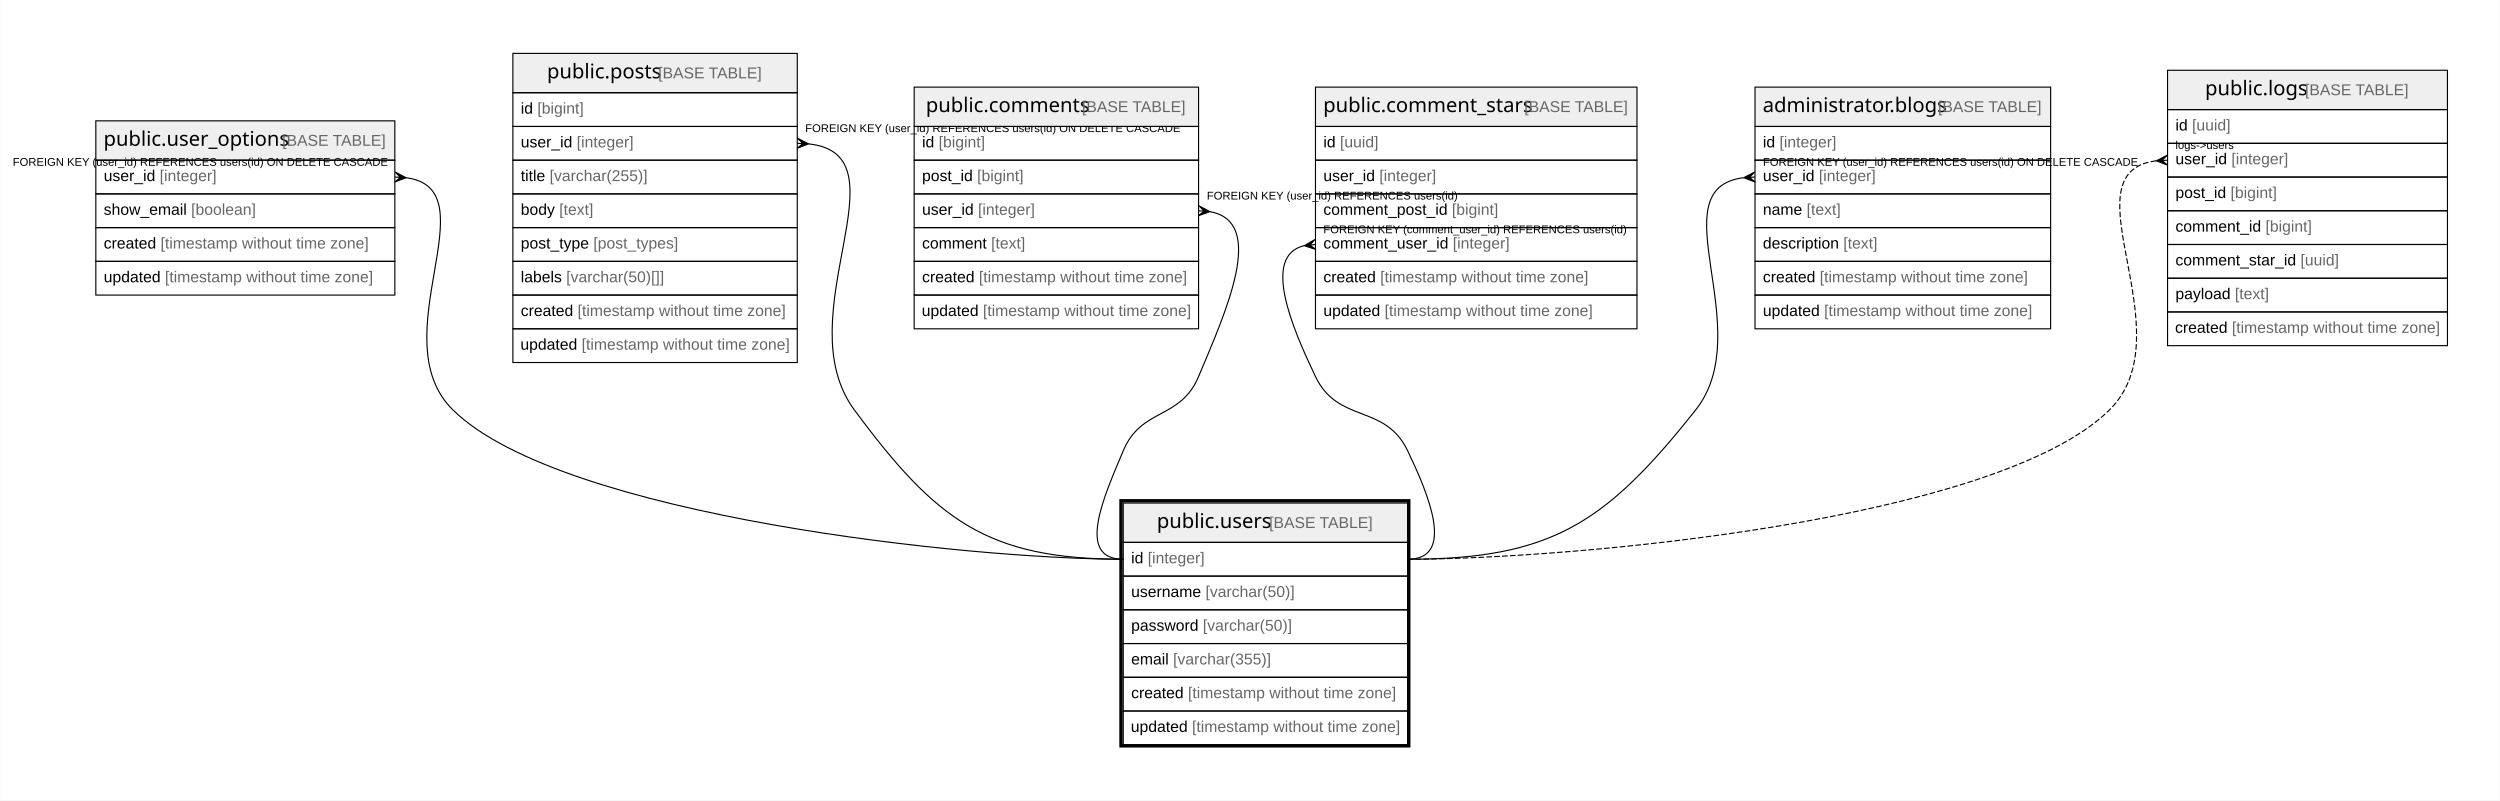
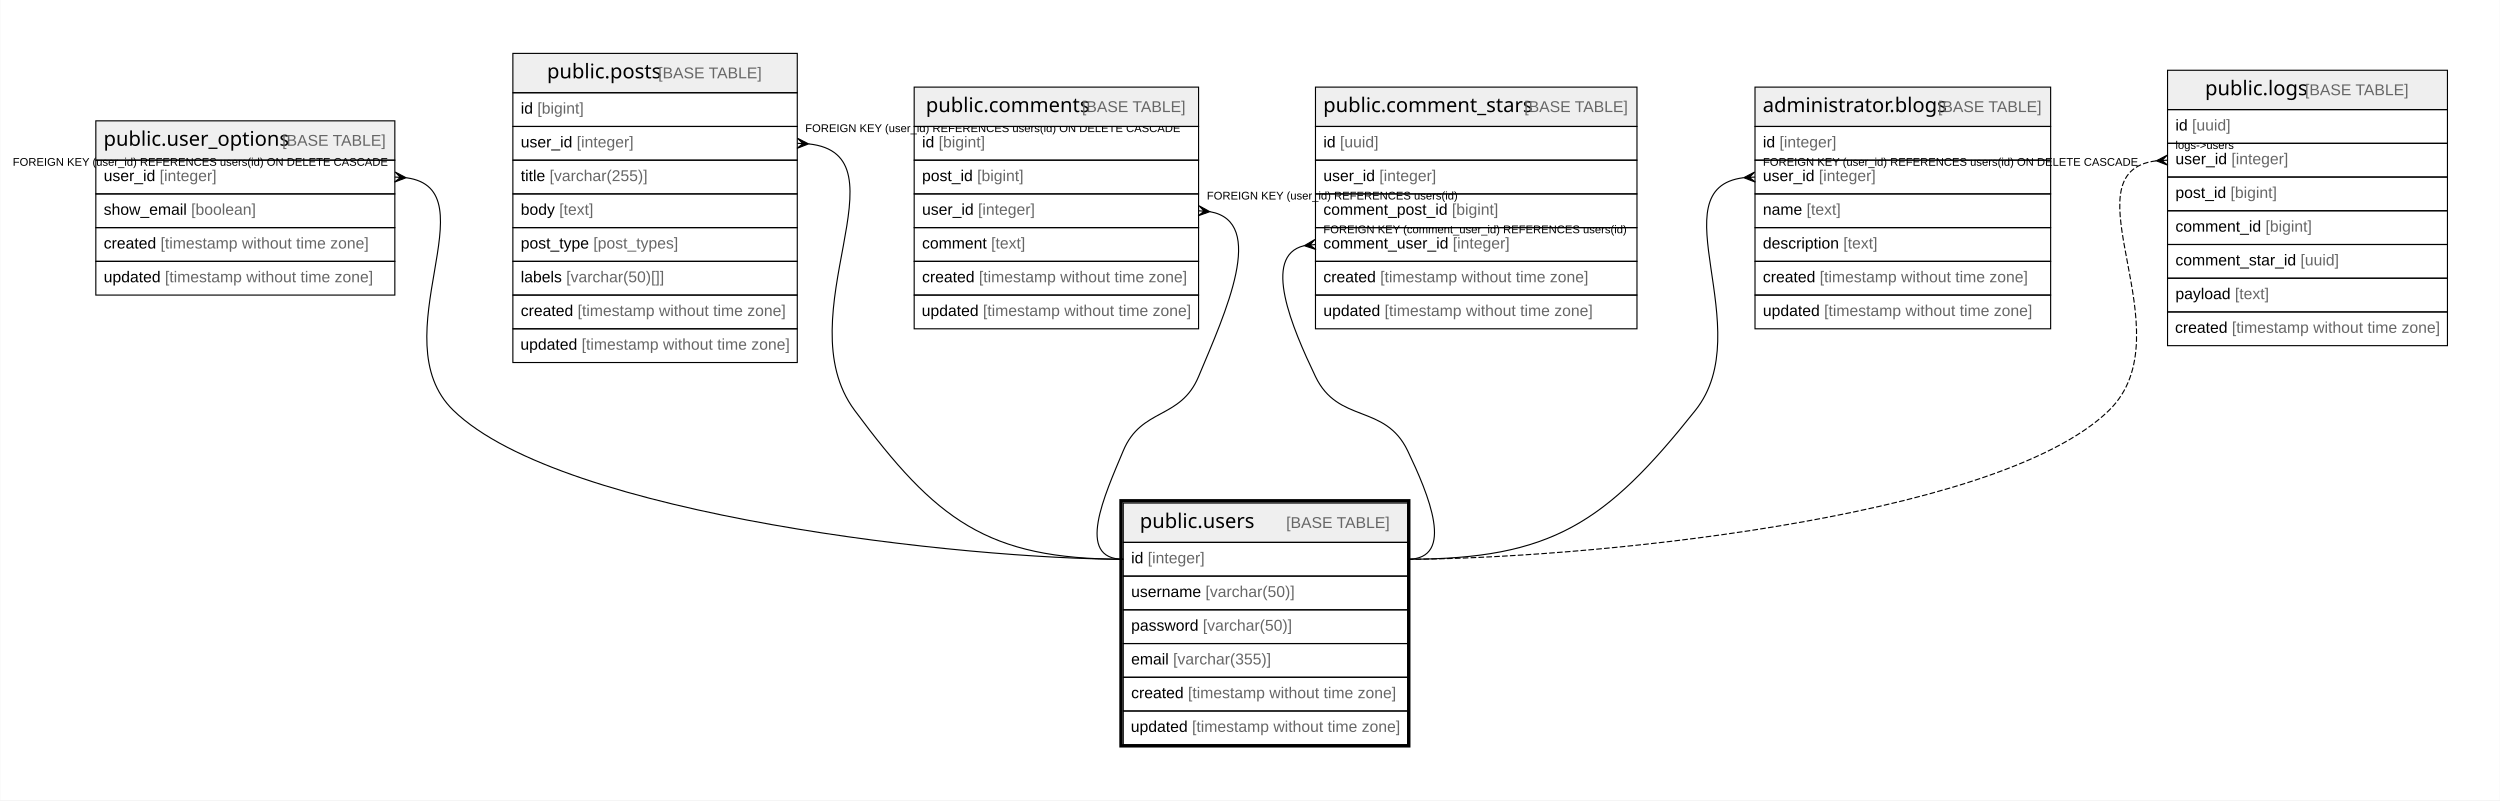
<svg xmlns="http://www.w3.org/2000/svg" width="2224pt" height="712pt" viewBox="0.00 0.00 2223.50 712.00">
  <g id="graph0" class="graph" transform="scale(1 1) rotate(0) translate(4 708)">
    <polygon fill="#ffffff" stroke="transparent" points="-4,4 -4,-708 2219.5,-708 2219.5,4 -4,4" />
    <g id="node1" class="node">
      <polygon fill="#efefef" stroke="transparent" points="995,-225.5 995,-260.5 1248,-260.5 1248,-225.5 995,-225.5" />
      <polygon fill="none" stroke="#000000" points="995,-225.5 995,-260.5 1248,-260.5 1248,-225.5 995,-225.5" />
-       <text text-anchor="start" x="1024.866" y="-238.3" font-family="Arial Bold" font-size="18.00" fill="#000000">public.users</text>
-       <text text-anchor="start" x="1120.88" y="-238.3" font-family="Arial" font-size="14.00" fill="#000000"> </text>
-       <text text-anchor="start" x="1124.771" y="-238.3" font-family="Arial" font-size="14.00" fill="#666666">[BASE TABLE]</text>
+       <text text-anchor="start" x="1009.709" y="-238.3" font-family="Arial Bold" font-size="18.00" fill="#000000">public.users</text>
+       <text text-anchor="start" x="1105.723" y="-238.3" font-family="Arial" font-size="14.00" fill="#000000">    </text>
+       <text text-anchor="start" x="1139.928" y="-238.3" font-family="Arial" font-size="14.00" fill="#666666">[BASE TABLE]</text>
      <polygon fill="none" stroke="#000000" points="995,-195.5 995,-225.5 1248,-225.5 1248,-195.5 995,-195.5" />
      <text text-anchor="start" x="1002" y="-206.9" font-family="Arial" font-size="14.00" fill="#000000">id </text>
      <text text-anchor="start" x="1016.78" y="-206.9" font-family="Arial" font-size="14.00" fill="#666666">[integer]</text>
      <polygon fill="none" stroke="#000000" points="995,-165.5 995,-195.5 1248,-195.5 1248,-165.5 995,-165.5" />
      <text text-anchor="start" x="1002" y="-176.9" font-family="Arial" font-size="14.00" fill="#000000">username </text>
      <text text-anchor="start" x="1068.125" y="-176.9" font-family="Arial" font-size="14.00" fill="#666666">[varchar(50)]</text>
      <polygon fill="none" stroke="#000000" points="995,-135.5 995,-165.5 1248,-165.5 1248,-135.5 995,-135.5" />
      <text text-anchor="start" x="1002" y="-146.9" font-family="Arial" font-size="14.00" fill="#000000">password </text>
      <text text-anchor="start" x="1065.788" y="-146.9" font-family="Arial" font-size="14.00" fill="#666666">[varchar(50)]</text>
      <polygon fill="none" stroke="#000000" points="995,-105.5 995,-135.5 1248,-135.5 1248,-105.5 995,-105.5" />
      <text text-anchor="start" x="1002" y="-116.9" font-family="Arial" font-size="14.00" fill="#000000">email </text>
      <text text-anchor="start" x="1039.33" y="-116.9" font-family="Arial" font-size="14.00" fill="#666666">[varchar(355)]</text>
      <polygon fill="none" stroke="#000000" points="995,-75.5 995,-105.5 1248,-105.5 1248,-75.5 995,-75.5" />
      <text text-anchor="start" x="1002" y="-86.9" font-family="Arial" font-size="14.00" fill="#000000">created </text>
      <text text-anchor="start" x="1052.572" y="-86.9" font-family="Arial" font-size="14.00" fill="#666666">[timestamp without time zone]</text>
      <polygon fill="none" stroke="#000000" points="995,-45.5 995,-75.5 1248,-75.5 1248,-45.5 995,-45.5" />
      <text text-anchor="start" x="1001.692" y="-56.9" font-family="Arial" font-size="14.00" fill="#000000">updated </text>
      <text text-anchor="start" x="1056.168" y="-56.9" font-family="Arial" font-size="14.00" fill="#666666">[timestamp without time zone]</text>
      <polygon fill="none" stroke="#000000" stroke-width="3" points="993,-44.5 993,-262.5 1249,-262.5 1249,-44.5 993,-44.5" />
    </g>
    <g id="node2" class="node">
      <polygon fill="#efefef" stroke="transparent" points="81,-565.5 81,-600.5 347,-600.5 347,-565.5 81,-565.5" />
      <polygon fill="none" stroke="#000000" points="81,-565.5 81,-600.5 347,-600.5 347,-565.5 81,-565.5" />
      <text text-anchor="start" x="87.853" y="-578.3" font-family="Arial Bold" font-size="18.00" fill="#000000">public.user_options</text>
      <text text-anchor="start" x="242.894" y="-578.3" font-family="Arial" font-size="14.00" fill="#000000"> </text>
      <text text-anchor="start" x="246.784" y="-578.3" font-family="Arial" font-size="14.00" fill="#666666">[BASE TABLE]</text>
      <polygon fill="none" stroke="#000000" points="81,-535.5 81,-565.5 347,-565.5 347,-535.5 81,-535.5" />
      <text text-anchor="start" x="88" y="-546.9" font-family="Arial" font-size="14.00" fill="#000000">user_id </text>
      <text text-anchor="start" x="137.788" y="-546.9" font-family="Arial" font-size="14.00" fill="#666666">[integer]</text>
      <polygon fill="none" stroke="#000000" points="81,-505.5 81,-535.5 347,-535.5 347,-505.5 81,-505.5" />
      <text text-anchor="start" x="88" y="-516.9" font-family="Arial" font-size="14.00" fill="#000000">show_email </text>
      <text text-anchor="start" x="165.784" y="-516.9" font-family="Arial" font-size="14.00" fill="#666666">[boolean]</text>
      <polygon fill="none" stroke="#000000" points="81,-475.5 81,-505.5 347,-505.5 347,-475.5 81,-475.5" />
      <text text-anchor="start" x="88" y="-486.9" font-family="Arial" font-size="14.00" fill="#000000">created </text>
      <text text-anchor="start" x="138.572" y="-486.9" font-family="Arial" font-size="14.00" fill="#666666">[timestamp without time zone]</text>
      <polygon fill="none" stroke="#000000" points="81,-445.5 81,-475.5 347,-475.5 347,-445.5 81,-445.5" />
      <text text-anchor="start" x="88" y="-456.9" font-family="Arial" font-size="14.00" fill="#000000">updated </text>
      <text text-anchor="start" x="142.477" y="-456.9" font-family="Arial" font-size="14.00" fill="#666666">[timestamp without time zone]</text>
    </g>
    <g id="edge1" class="edge">
      <path fill="none" stroke="#000000" d="M357.22,-549.867C433.66,-539.585 333.539,-406.73 399,-343 496.215,-248.355 859.322,-210.5 995,-210.5" />
      <polygon fill="#000000" stroke="#000000" points="356.981,-549.881 346.722,-546.009 351.99,-550.191 347,-550.5 347,-550.5 347,-550.5 351.99,-550.191 347.278,-554.991 356.981,-549.881 356.981,-549.881" />
      <text text-anchor="start" x="7.053" y="-560.5" font-family="Arial" font-size="10.00" fill="#000000">FOREIGN KEY (user_id) REFERENCES users(id) ON DELETE CASCADE</text>
    </g>
    <g id="node3" class="node">
      <polygon fill="#efefef" stroke="transparent" points="452,-625.5 452,-660.5 705,-660.5 705,-625.5 452,-625.5" />
      <polygon fill="none" stroke="#000000" points="452,-625.5 452,-660.5 705,-660.5 705,-625.5 452,-625.5" />
      <text text-anchor="start" x="482.361" y="-638.3" font-family="Arial Bold" font-size="18.00" fill="#000000">public.posts</text>
      <text text-anchor="start" x="577.385" y="-638.3" font-family="Arial" font-size="14.00" fill="#000000"> </text>
      <text text-anchor="start" x="581.276" y="-638.3" font-family="Arial" font-size="14.00" fill="#666666">[BASE TABLE]</text>
      <polygon fill="none" stroke="#000000" points="452,-595.5 452,-625.5 705,-625.5 705,-595.5 452,-595.5" />
      <text text-anchor="start" x="459" y="-606.9" font-family="Arial" font-size="14.00" fill="#000000">id </text>
      <text text-anchor="start" x="473.78" y="-606.9" font-family="Arial" font-size="14.00" fill="#666666">[bigint]</text>
      <polygon fill="none" stroke="#000000" points="452,-565.5 452,-595.5 705,-595.5 705,-565.5 452,-565.5" />
      <text text-anchor="start" x="459" y="-576.9" font-family="Arial" font-size="14.00" fill="#000000">user_id </text>
      <text text-anchor="start" x="508.788" y="-576.9" font-family="Arial" font-size="14.00" fill="#666666">[integer]</text>
      <polygon fill="none" stroke="#000000" points="452,-535.5 452,-565.5 705,-565.5 705,-535.5 452,-535.5" />
      <text text-anchor="start" x="459" y="-546.9" font-family="Arial" font-size="14.00" fill="#000000">title </text>
      <text text-anchor="start" x="484.668" y="-546.9" font-family="Arial" font-size="14.00" fill="#666666">[varchar(255)]</text>
      <polygon fill="none" stroke="#000000" points="452,-505.5 452,-535.5 705,-535.5 705,-505.5 452,-505.5" />
      <text text-anchor="start" x="459" y="-516.9" font-family="Arial" font-size="14.00" fill="#000000">body </text>
      <text text-anchor="start" x="493.238" y="-516.9" font-family="Arial" font-size="14.00" fill="#666666">[text]</text>
      <polygon fill="none" stroke="#000000" points="452,-475.5 452,-505.5 705,-505.5 705,-475.5 452,-475.5" />
      <text text-anchor="start" x="459" y="-486.9" font-family="Arial" font-size="14.00" fill="#000000">post_type </text>
      <text text-anchor="start" x="523.585" y="-486.9" font-family="Arial" font-size="14.00" fill="#666666">[post_types]</text>
      <polygon fill="none" stroke="#000000" points="452,-445.5 452,-475.5 705,-475.5 705,-445.5 452,-445.5" />
      <text text-anchor="start" x="459" y="-456.9" font-family="Arial" font-size="14.00" fill="#000000">labels </text>
      <text text-anchor="start" x="499.452" y="-456.9" font-family="Arial" font-size="14.00" fill="#666666">[varchar(50)[]]</text>
      <polygon fill="none" stroke="#000000" points="452,-415.5 452,-445.5 705,-445.5 705,-415.5 452,-415.5" />
      <text text-anchor="start" x="459" y="-426.9" font-family="Arial" font-size="14.00" fill="#000000">created </text>
      <text text-anchor="start" x="509.572" y="-426.9" font-family="Arial" font-size="14.00" fill="#666666">[timestamp without time zone]</text>
      <polygon fill="none" stroke="#000000" points="452,-385.5 452,-415.5 705,-415.5 705,-385.5 452,-385.5" />
      <text text-anchor="start" x="458.692" y="-396.9" font-family="Arial" font-size="14.00" fill="#000000">updated </text>
      <text text-anchor="start" x="513.168" y="-396.9" font-family="Arial" font-size="14.00" fill="#666666">[timestamp without time zone]</text>
    </g>
    <g id="edge2" class="edge">
      <path fill="none" stroke="#000000" d="M715.011,-580.009C805.114,-570.558 693.829,-426.841 756,-343 828.342,-245.441 873.546,-210.5 995,-210.5" />
      <polygon fill="#000000" stroke="#000000" points="714.988,-580.01 704.78,-576.005 709.994,-580.255 705,-580.5 705,-580.5 705,-580.5 709.994,-580.255 705.22,-584.995 714.988,-580.01 714.988,-580.01" />
      <text text-anchor="start" x="712.053" y="-590.5" font-family="Arial" font-size="10.00" fill="#000000">FOREIGN KEY (user_id) REFERENCES users(id) ON DELETE CASCADE</text>
    </g>
    <g id="node4" class="node">
      <polygon fill="#efefef" stroke="transparent" points="809,-595.5 809,-630.5 1062,-630.5 1062,-595.5 809,-595.5" />
      <polygon fill="none" stroke="#000000" points="809,-595.5 809,-630.5 1062,-630.5 1062,-595.5 809,-595.5" />
      <text text-anchor="start" x="819.366" y="-608.3" font-family="Arial Bold" font-size="18.00" fill="#000000">public.comments</text>
      <text text-anchor="start" x="954.38" y="-608.3" font-family="Arial" font-size="14.00" fill="#000000"> </text>
      <text text-anchor="start" x="958.271" y="-608.3" font-family="Arial" font-size="14.00" fill="#666666">[BASE TABLE]</text>
      <polygon fill="none" stroke="#000000" points="809,-565.5 809,-595.5 1062,-595.5 1062,-565.5 809,-565.5" />
      <text text-anchor="start" x="816" y="-576.9" font-family="Arial" font-size="14.00" fill="#000000">id </text>
      <text text-anchor="start" x="830.78" y="-576.9" font-family="Arial" font-size="14.00" fill="#666666">[bigint]</text>
      <polygon fill="none" stroke="#000000" points="809,-535.5 809,-565.5 1062,-565.5 1062,-535.5 809,-535.5" />
      <text text-anchor="start" x="816" y="-546.9" font-family="Arial" font-size="14.00" fill="#000000">post_id </text>
      <text text-anchor="start" x="865.018" y="-546.9" font-family="Arial" font-size="14.00" fill="#666666">[bigint]</text>
      <polygon fill="none" stroke="#000000" points="809,-505.5 809,-535.5 1062,-535.5 1062,-505.5 809,-505.5" />
      <text text-anchor="start" x="816" y="-516.9" font-family="Arial" font-size="14.00" fill="#000000">user_id </text>
      <text text-anchor="start" x="865.788" y="-516.9" font-family="Arial" font-size="14.00" fill="#666666">[integer]</text>
      <polygon fill="none" stroke="#000000" points="809,-475.5 809,-505.5 1062,-505.5 1062,-475.5 809,-475.5" />
      <text text-anchor="start" x="816" y="-486.9" font-family="Arial" font-size="14.00" fill="#000000">comment </text>
      <text text-anchor="start" x="877.45" y="-486.9" font-family="Arial" font-size="14.00" fill="#666666">[text]</text>
      <polygon fill="none" stroke="#000000" points="809,-445.5 809,-475.5 1062,-475.5 1062,-445.5 809,-445.5" />
      <text text-anchor="start" x="816" y="-456.9" font-family="Arial" font-size="14.00" fill="#000000">created </text>
      <text text-anchor="start" x="866.572" y="-456.9" font-family="Arial" font-size="14.00" fill="#666666">[timestamp without time zone]</text>
      <polygon fill="none" stroke="#000000" points="809,-415.5 809,-445.5 1062,-445.5 1062,-415.5 809,-415.5" />
      <text text-anchor="start" x="815.692" y="-426.9" font-family="Arial" font-size="14.00" fill="#000000">updated </text>
      <text text-anchor="start" x="870.168" y="-426.9" font-family="Arial" font-size="14.00" fill="#666666">[timestamp without time zone]</text>
    </g>
    <g id="edge3" class="edge">
      <path fill="none" stroke="#000000" d="M1072.143,-519.683C1123.045,-510.726 1085.881,-430.046 1062,-373 1045.859,-334.443 1011.141,-345.557 995,-307 978.438,-267.438 952.111,-210.5 995,-210.5" />
      <polygon fill="#000000" stroke="#000000" points="1071.968,-519.697 1061.639,-516.014 1066.984,-520.098 1062,-520.5 1062,-520.5 1062,-520.5 1066.984,-520.098 1062.361,-524.986 1071.968,-519.697 1071.968,-519.697" />
      <text text-anchor="start" x="1069.334" y="-530.5" font-family="Arial" font-size="10.00" fill="#000000">FOREIGN KEY (user_id) REFERENCES users(id)</text>
    </g>
    <g id="node5" class="node">
      <polygon fill="#efefef" stroke="transparent" points="1166,-595.5 1166,-630.5 1452,-630.5 1452,-595.5 1166,-595.5" />
      <polygon fill="none" stroke="#000000" points="1166,-595.5 1166,-630.5 1452,-630.5 1452,-595.5 1166,-595.5" />
      <text text-anchor="start" x="1172.862" y="-608.3" font-family="Arial Bold" font-size="18.00" fill="#000000">public.comment_stars</text>
      <text text-anchor="start" x="1347.884" y="-608.3" font-family="Arial" font-size="14.00" fill="#000000"> </text>
      <text text-anchor="start" x="1351.774" y="-608.3" font-family="Arial" font-size="14.00" fill="#666666">[BASE TABLE]</text>
      <polygon fill="none" stroke="#000000" points="1166,-565.5 1166,-595.5 1452,-595.5 1452,-565.5 1166,-565.5" />
      <text text-anchor="start" x="1173" y="-576.9" font-family="Arial" font-size="14.00" fill="#000000">id </text>
      <text text-anchor="start" x="1187.78" y="-576.9" font-family="Arial" font-size="14.00" fill="#666666">[uuid]</text>
      <polygon fill="none" stroke="#000000" points="1166,-535.5 1166,-565.5 1452,-565.5 1452,-535.5 1166,-535.5" />
      <text text-anchor="start" x="1173" y="-546.9" font-family="Arial" font-size="14.00" fill="#000000">user_id </text>
      <text text-anchor="start" x="1222.788" y="-546.9" font-family="Arial" font-size="14.00" fill="#666666">[integer]</text>
      <polygon fill="none" stroke="#000000" points="1166,-505.5 1166,-535.5 1452,-535.5 1452,-505.5 1166,-505.5" />
      <text text-anchor="start" x="1173" y="-516.9" font-family="Arial" font-size="14.00" fill="#000000">comment_post_id </text>
      <text text-anchor="start" x="1287.36" y="-516.9" font-family="Arial" font-size="14.00" fill="#666666">[bigint]</text>
      <polygon fill="none" stroke="#000000" points="1166,-475.5 1166,-505.5 1452,-505.5 1452,-475.5 1166,-475.5" />
      <text text-anchor="start" x="1173" y="-486.9" font-family="Arial" font-size="14.00" fill="#000000">comment_user_id </text>
      <text text-anchor="start" x="1288.13" y="-486.9" font-family="Arial" font-size="14.00" fill="#666666">[integer]</text>
      <polygon fill="none" stroke="#000000" points="1166,-445.5 1166,-475.5 1452,-475.5 1452,-445.5 1166,-445.5" />
      <text text-anchor="start" x="1173" y="-456.9" font-family="Arial" font-size="14.00" fill="#000000">created </text>
      <text text-anchor="start" x="1223.572" y="-456.9" font-family="Arial" font-size="14.00" fill="#666666">[timestamp without time zone]</text>
      <polygon fill="none" stroke="#000000" points="1166,-415.5 1166,-445.5 1452,-445.5 1452,-415.5 1166,-415.5" />
      <text text-anchor="start" x="1173" y="-426.9" font-family="Arial" font-size="14.00" fill="#000000">updated </text>
      <text text-anchor="start" x="1227.477" y="-426.9" font-family="Arial" font-size="14.00" fill="#666666">[timestamp without time zone]</text>
    </g>
    <g id="edge4" class="edge">
      <path fill="none" stroke="#000000" d="M1155.689,-489.375C1118.143,-480.179 1145.122,-416.606 1166,-373 1186.203,-330.804 1227.797,-349.196 1248,-307 1266.522,-268.317 1290.889,-210.5 1248,-210.5" />
      <polygon fill="#000000" stroke="#000000" points="1156.059,-489.415 1165.512,-494.973 1161.03,-489.958 1166,-490.5 1166,-490.5 1166,-490.5 1161.03,-489.958 1166.488,-486.027 1156.059,-489.415 1156.059,-489.415" />
      <text text-anchor="start" x="1172.998" y="-500.5" font-family="Arial" font-size="10.00" fill="#000000">FOREIGN KEY (comment_user_id) REFERENCES users(id)</text>
    </g>
    <g id="node6" class="node">
      <polygon fill="#efefef" stroke="transparent" points="1557,-595.5 1557,-630.5 1820,-630.5 1820,-595.5 1557,-595.5" />
      <polygon fill="none" stroke="#000000" points="1557,-595.5 1557,-630.5 1820,-630.5 1820,-595.5 1557,-595.5" />
      <text text-anchor="start" x="1563.865" y="-608.3" font-family="Arial Bold" font-size="18.00" fill="#000000">administrator.blogs</text>
      <text text-anchor="start" x="1715.881" y="-608.3" font-family="Arial" font-size="14.00" fill="#000000"> </text>
      <text text-anchor="start" x="1719.771" y="-608.3" font-family="Arial" font-size="14.00" fill="#666666">[BASE TABLE]</text>
      <polygon fill="none" stroke="#000000" points="1557,-565.5 1557,-595.5 1820,-595.5 1820,-565.5 1557,-565.5" />
      <text text-anchor="start" x="1564" y="-576.9" font-family="Arial" font-size="14.00" fill="#000000">id </text>
      <text text-anchor="start" x="1578.78" y="-576.9" font-family="Arial" font-size="14.00" fill="#666666">[integer]</text>
      <polygon fill="none" stroke="#000000" points="1557,-535.5 1557,-565.5 1820,-565.5 1820,-535.5 1557,-535.5" />
      <text text-anchor="start" x="1564" y="-546.9" font-family="Arial" font-size="14.00" fill="#000000">user_id </text>
      <text text-anchor="start" x="1613.788" y="-546.9" font-family="Arial" font-size="14.00" fill="#666666">[integer]</text>
      <polygon fill="none" stroke="#000000" points="1557,-505.5 1557,-535.5 1820,-535.5 1820,-505.5 1557,-505.5" />
      <text text-anchor="start" x="1564" y="-516.9" font-family="Arial" font-size="14.00" fill="#000000">name </text>
      <text text-anchor="start" x="1602.899" y="-516.9" font-family="Arial" font-size="14.00" fill="#666666">[text]</text>
      <polygon fill="none" stroke="#000000" points="1557,-475.5 1557,-505.5 1820,-505.5 1820,-475.5 1557,-475.5" />
      <text text-anchor="start" x="1564" y="-486.9" font-family="Arial" font-size="14.00" fill="#000000">description </text>
      <text text-anchor="start" x="1635.568" y="-486.9" font-family="Arial" font-size="14.00" fill="#666666">[text]</text>
      <polygon fill="none" stroke="#000000" points="1557,-445.5 1557,-475.5 1820,-475.5 1820,-445.5 1557,-445.5" />
      <text text-anchor="start" x="1564" y="-456.9" font-family="Arial" font-size="14.00" fill="#000000">created </text>
      <text text-anchor="start" x="1614.572" y="-456.9" font-family="Arial" font-size="14.00" fill="#666666">[timestamp without time zone]</text>
      <polygon fill="none" stroke="#000000" points="1557,-415.5 1557,-445.5 1820,-445.5 1820,-415.5 1557,-415.5" />
      <text text-anchor="start" x="1564" y="-426.9" font-family="Arial" font-size="14.00" fill="#000000">updated </text>
      <text text-anchor="start" x="1618.477" y="-426.9" font-family="Arial" font-size="14.00" fill="#666666">[timestamp without time zone]</text>
    </g>
    <g id="edge5" class="edge">
      <path fill="none" stroke="#000000" d="M1546.724,-549.903C1469.495,-540.199 1560.915,-414.599 1504,-343 1424.279,-242.711 1376.114,-210.5 1248,-210.5" />
      <polygon fill="#000000" stroke="#000000" points="1547.017,-549.919 1556.739,-554.992 1552.008,-550.21 1557,-550.5 1557,-550.5 1557,-550.5 1552.008,-550.21 1557.261,-546.008 1547.017,-549.919 1547.017,-549.919" />
      <text text-anchor="start" x="1564.053" y="-560.5" font-family="Arial" font-size="10.00" fill="#000000">FOREIGN KEY (user_id) REFERENCES users(id) ON DELETE CASCADE</text>
    </g>
    <g id="node7" class="node">
      <polygon fill="#efefef" stroke="transparent" points="1924,-610.5 1924,-645.5 2173,-645.5 2173,-610.5 1924,-610.5" />
      <polygon fill="none" stroke="#000000" points="1924,-610.5 1924,-645.5 2173,-645.5 2173,-610.5 1924,-610.5" />
      <text text-anchor="start" x="1957.365" y="-623.3" font-family="Arial Bold" font-size="18.00" fill="#000000">public.logs</text>
      <text text-anchor="start" x="2042.381" y="-623.3" font-family="Arial" font-size="14.00" fill="#000000"> </text>
      <text text-anchor="start" x="2046.272" y="-623.3" font-family="Arial" font-size="14.00" fill="#666666">[BASE TABLE]</text>
      <polygon fill="none" stroke="#000000" points="1924,-580.5 1924,-610.5 2173,-610.5 2173,-580.5 1924,-580.5" />
      <text text-anchor="start" x="1931" y="-591.9" font-family="Arial" font-size="14.00" fill="#000000">id </text>
      <text text-anchor="start" x="1945.78" y="-591.9" font-family="Arial" font-size="14.00" fill="#666666">[uuid]</text>
      <polygon fill="none" stroke="#000000" points="1924,-550.5 1924,-580.5 2173,-580.5 2173,-550.5 1924,-550.5" />
      <text text-anchor="start" x="1931" y="-561.9" font-family="Arial" font-size="14.00" fill="#000000">user_id </text>
      <text text-anchor="start" x="1980.788" y="-561.9" font-family="Arial" font-size="14.00" fill="#666666">[integer]</text>
      <polygon fill="none" stroke="#000000" points="1924,-520.5 1924,-550.5 2173,-550.5 2173,-520.5 1924,-520.5" />
      <text text-anchor="start" x="1931" y="-531.9" font-family="Arial" font-size="14.00" fill="#000000">post_id </text>
      <text text-anchor="start" x="1980.018" y="-531.9" font-family="Arial" font-size="14.00" fill="#666666">[bigint]</text>
      <polygon fill="none" stroke="#000000" points="1924,-490.5 1924,-520.5 2173,-520.5 2173,-490.5 1924,-490.5" />
      <text text-anchor="start" x="1931" y="-501.9" font-family="Arial" font-size="14.00" fill="#000000">comment_id </text>
      <text text-anchor="start" x="2011.122" y="-501.9" font-family="Arial" font-size="14.00" fill="#666666">[bigint]</text>
      <polygon fill="none" stroke="#000000" points="1924,-460.5 1924,-490.5 2173,-490.5 2173,-460.5 1924,-460.5" />
      <text text-anchor="start" x="1931" y="-471.9" font-family="Arial" font-size="14.00" fill="#000000">comment_star_id </text>
      <text text-anchor="start" x="2042.238" y="-471.9" font-family="Arial" font-size="14.00" fill="#666666">[uuid]</text>
      <polygon fill="none" stroke="#000000" points="1924,-430.5 1924,-460.5 2173,-460.5 2173,-430.5 1924,-430.5" />
      <text text-anchor="start" x="1931" y="-441.9" font-family="Arial" font-size="14.00" fill="#000000">payload </text>
      <text text-anchor="start" x="1983.91" y="-441.9" font-family="Arial" font-size="14.00" fill="#666666">[text]</text>
      <polygon fill="none" stroke="#000000" points="1924,-400.5 1924,-430.5 2173,-430.5 2173,-400.5 1924,-400.5" />
      <text text-anchor="start" x="1930.644" y="-411.9" font-family="Arial" font-size="14.00" fill="#000000">created </text>
      <text text-anchor="start" x="1981.216" y="-411.9" font-family="Arial" font-size="14.00" fill="#666666">[timestamp without time zone]</text>
    </g>
    <g id="edge6" class="edge">
      <path fill="none" stroke="#000000" stroke-dasharray="5,2" d="M1913.848,-564.918C1831.015,-554.662 1941.915,-411.507 1872,-343 1770.747,-243.787 1389.758,-210.5 1248,-210.5" />
      <polygon fill="#000000" stroke="#000000" points="1914.016,-564.927 1923.742,-569.993 1919.008,-565.214 1924,-565.5 1924,-565.5 1924,-565.5 1919.008,-565.214 1924.258,-561.007 1914.016,-564.927 1914.016,-564.927" />
      <text text-anchor="start" x="1931.024" y="-575.5" font-family="Arial" font-size="10.00" fill="#000000">logs-&gt;users</text>
    </g>
  </g>
</svg>
